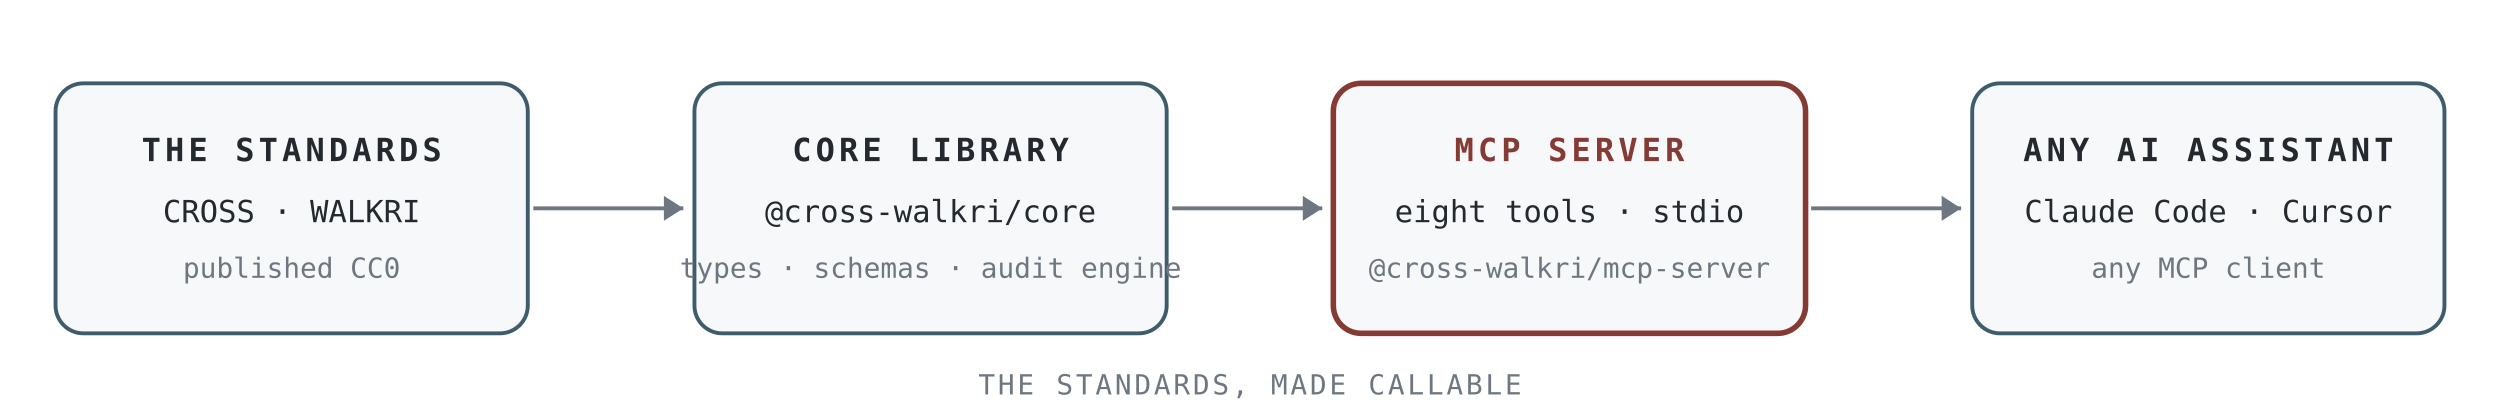
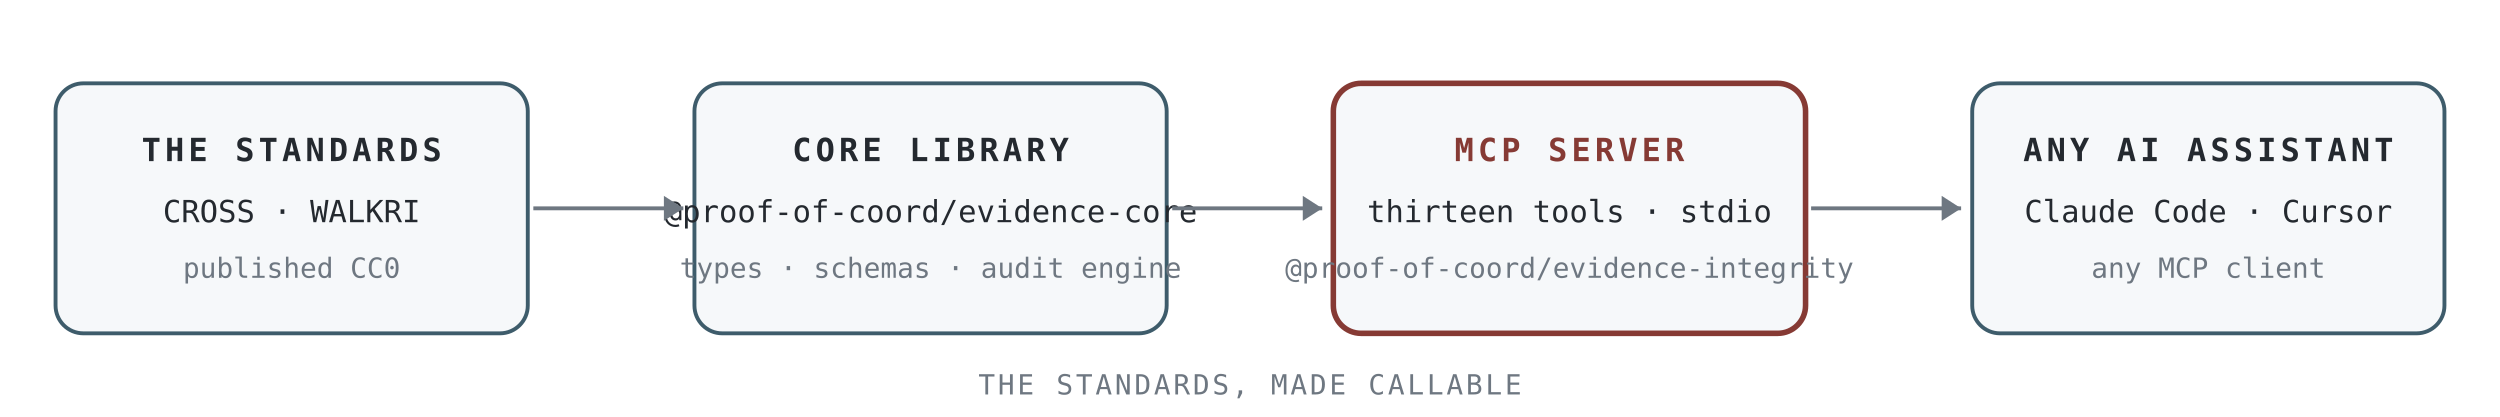
<svg xmlns="http://www.w3.org/2000/svg" viewBox="0 0 900 150" font-family="ui-monospace,SFMono-Regular,Menlo,monospace">
  <rect x="20" y="30" width="170" height="90" rx="10" fill="#F6F8FA" stroke="#3E5C6B" stroke-width="1.4" />
  <text x="105" y="58" text-anchor="middle" font-size="11.5" font-weight="700" letter-spacing="1.5" fill="#24292F">THE STANDARDS</text>
  <text x="105" y="80" text-anchor="middle" font-size="11" fill="#24292F">CROSS · WALKRI</text>
  <text x="105" y="100" text-anchor="middle" font-size="10" fill="#6E7781">published CC0</text>
  <rect x="250" y="30" width="170" height="90" rx="10" fill="#F6F8FA" stroke="#3E5C6B" stroke-width="1.4" />
  <text x="335" y="58" text-anchor="middle" font-size="11.5" font-weight="700" letter-spacing="1.5" fill="#24292F">CORE LIBRARY</text>
-   <text x="335" y="80" text-anchor="middle" font-size="11" fill="#24292F">@cross-walkri/core</text>
+   <text x="335" y="80" text-anchor="middle" font-size="11" fill="#24292F">@proof-of-coord/evidence-core</text>
  <text x="335" y="100" text-anchor="middle" font-size="10" fill="#6E7781">types · schemas · audit engine</text>
  <rect x="480" y="30" width="170" height="90" rx="10" fill="#F6F8FA" stroke="#863A34" stroke-width="2" />
  <text x="565" y="58" text-anchor="middle" font-size="11.5" font-weight="700" letter-spacing="1.5" fill="#863A34">MCP SERVER</text>
-   <text x="565" y="80" text-anchor="middle" font-size="11" fill="#24292F">eight tools · stdio</text>
-   <text x="565" y="100" text-anchor="middle" font-size="10" fill="#6E7781">@cross-walkri/mcp-server</text>
+   <text x="565" y="80" text-anchor="middle" font-size="11" fill="#24292F">thirteen tools · stdio</text>
+   <text x="565" y="100" text-anchor="middle" font-size="10" fill="#6E7781">@proof-of-coord/evidence-integrity</text>
  <rect x="710" y="30" width="170" height="90" rx="10" fill="#F6F8FA" stroke="#3E5C6B" stroke-width="1.4" />
  <text x="795" y="58" text-anchor="middle" font-size="11.5" font-weight="700" letter-spacing="1.5" fill="#24292F">ANY AI ASSISTANT</text>
  <text x="795" y="80" text-anchor="middle" font-size="11" fill="#24292F">Claude Code · Cursor</text>
  <text x="795" y="100" text-anchor="middle" font-size="10" fill="#6E7781">any MCP client</text>
  <line x1="192" y1="75" x2="246" y2="75" stroke="#6E7781" stroke-width="1.4" />
  <path d="M246,75 l-7,-4.5 v9 z" fill="#6E7781" />
  <line x1="422" y1="75" x2="476" y2="75" stroke="#6E7781" stroke-width="1.4" />
  <path d="M476,75 l-7,-4.5 v9 z" fill="#6E7781" />
  <line x1="652" y1="75" x2="706" y2="75" stroke="#6E7781" stroke-width="1.4" />
  <path d="M706,75 l-7,-4.5 v9 z" fill="#6E7781" />
  <text x="450" y="142" text-anchor="middle" font-size="10" letter-spacing="1" fill="#6E7781">THE STANDARDS, MADE CALLABLE</text>
</svg>
